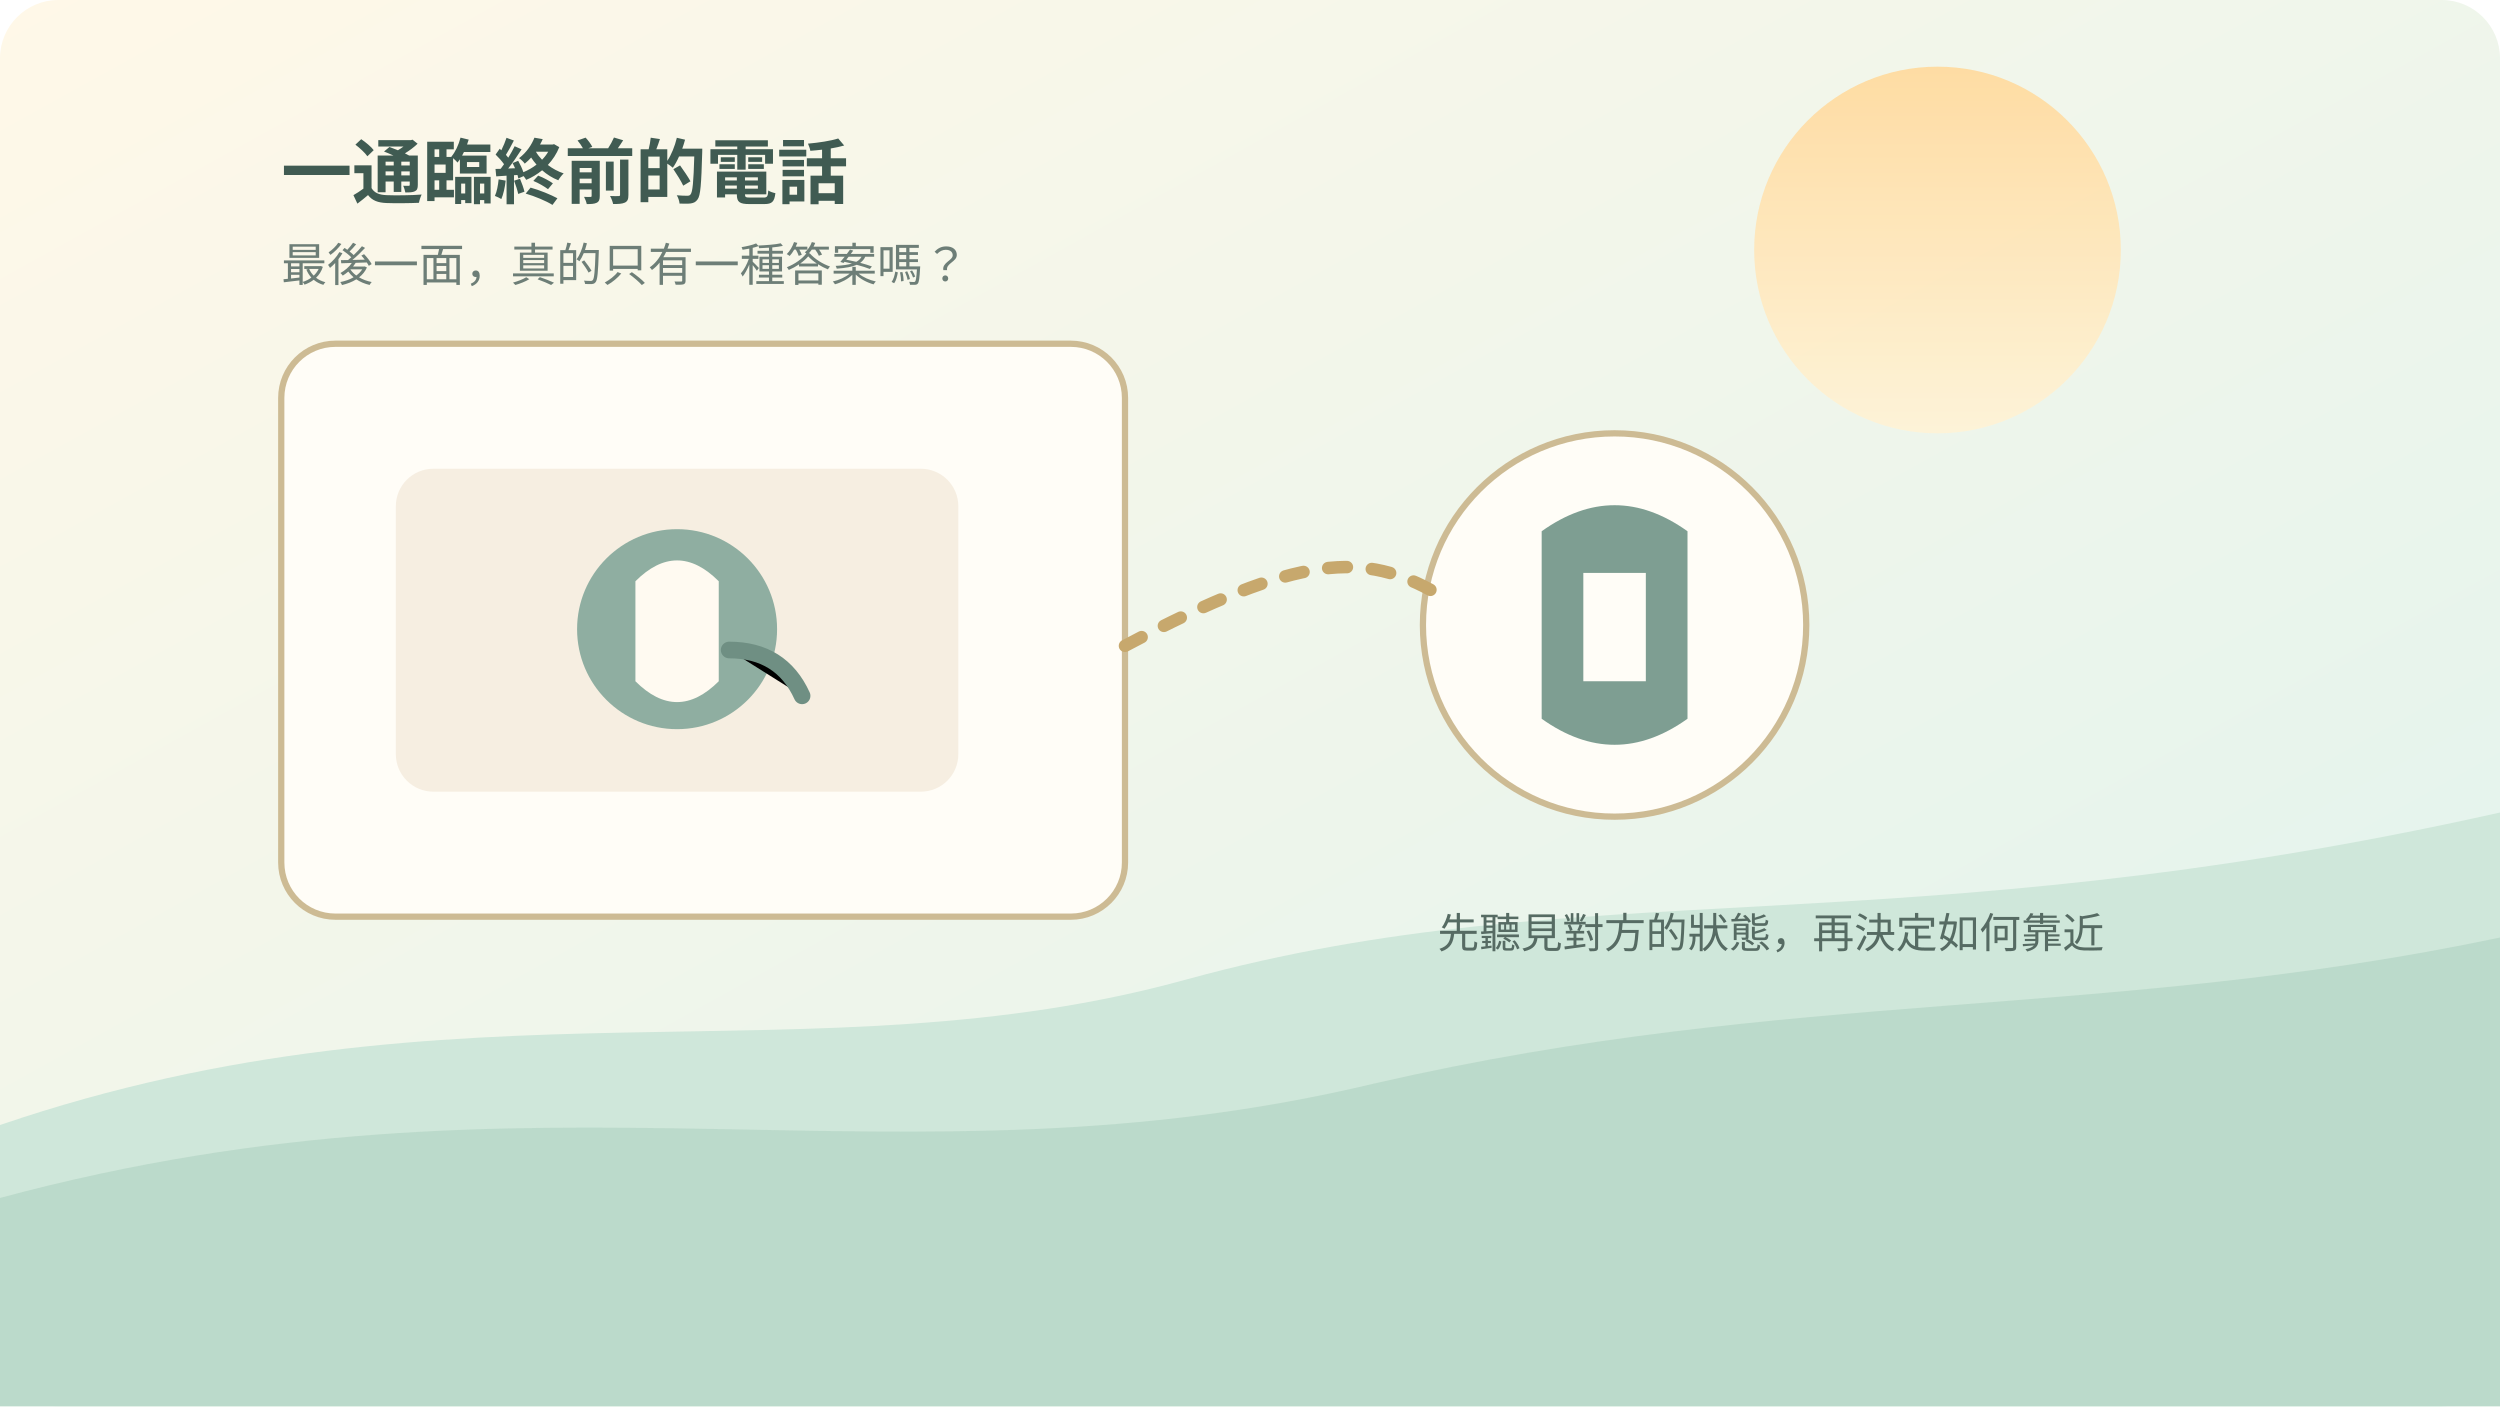
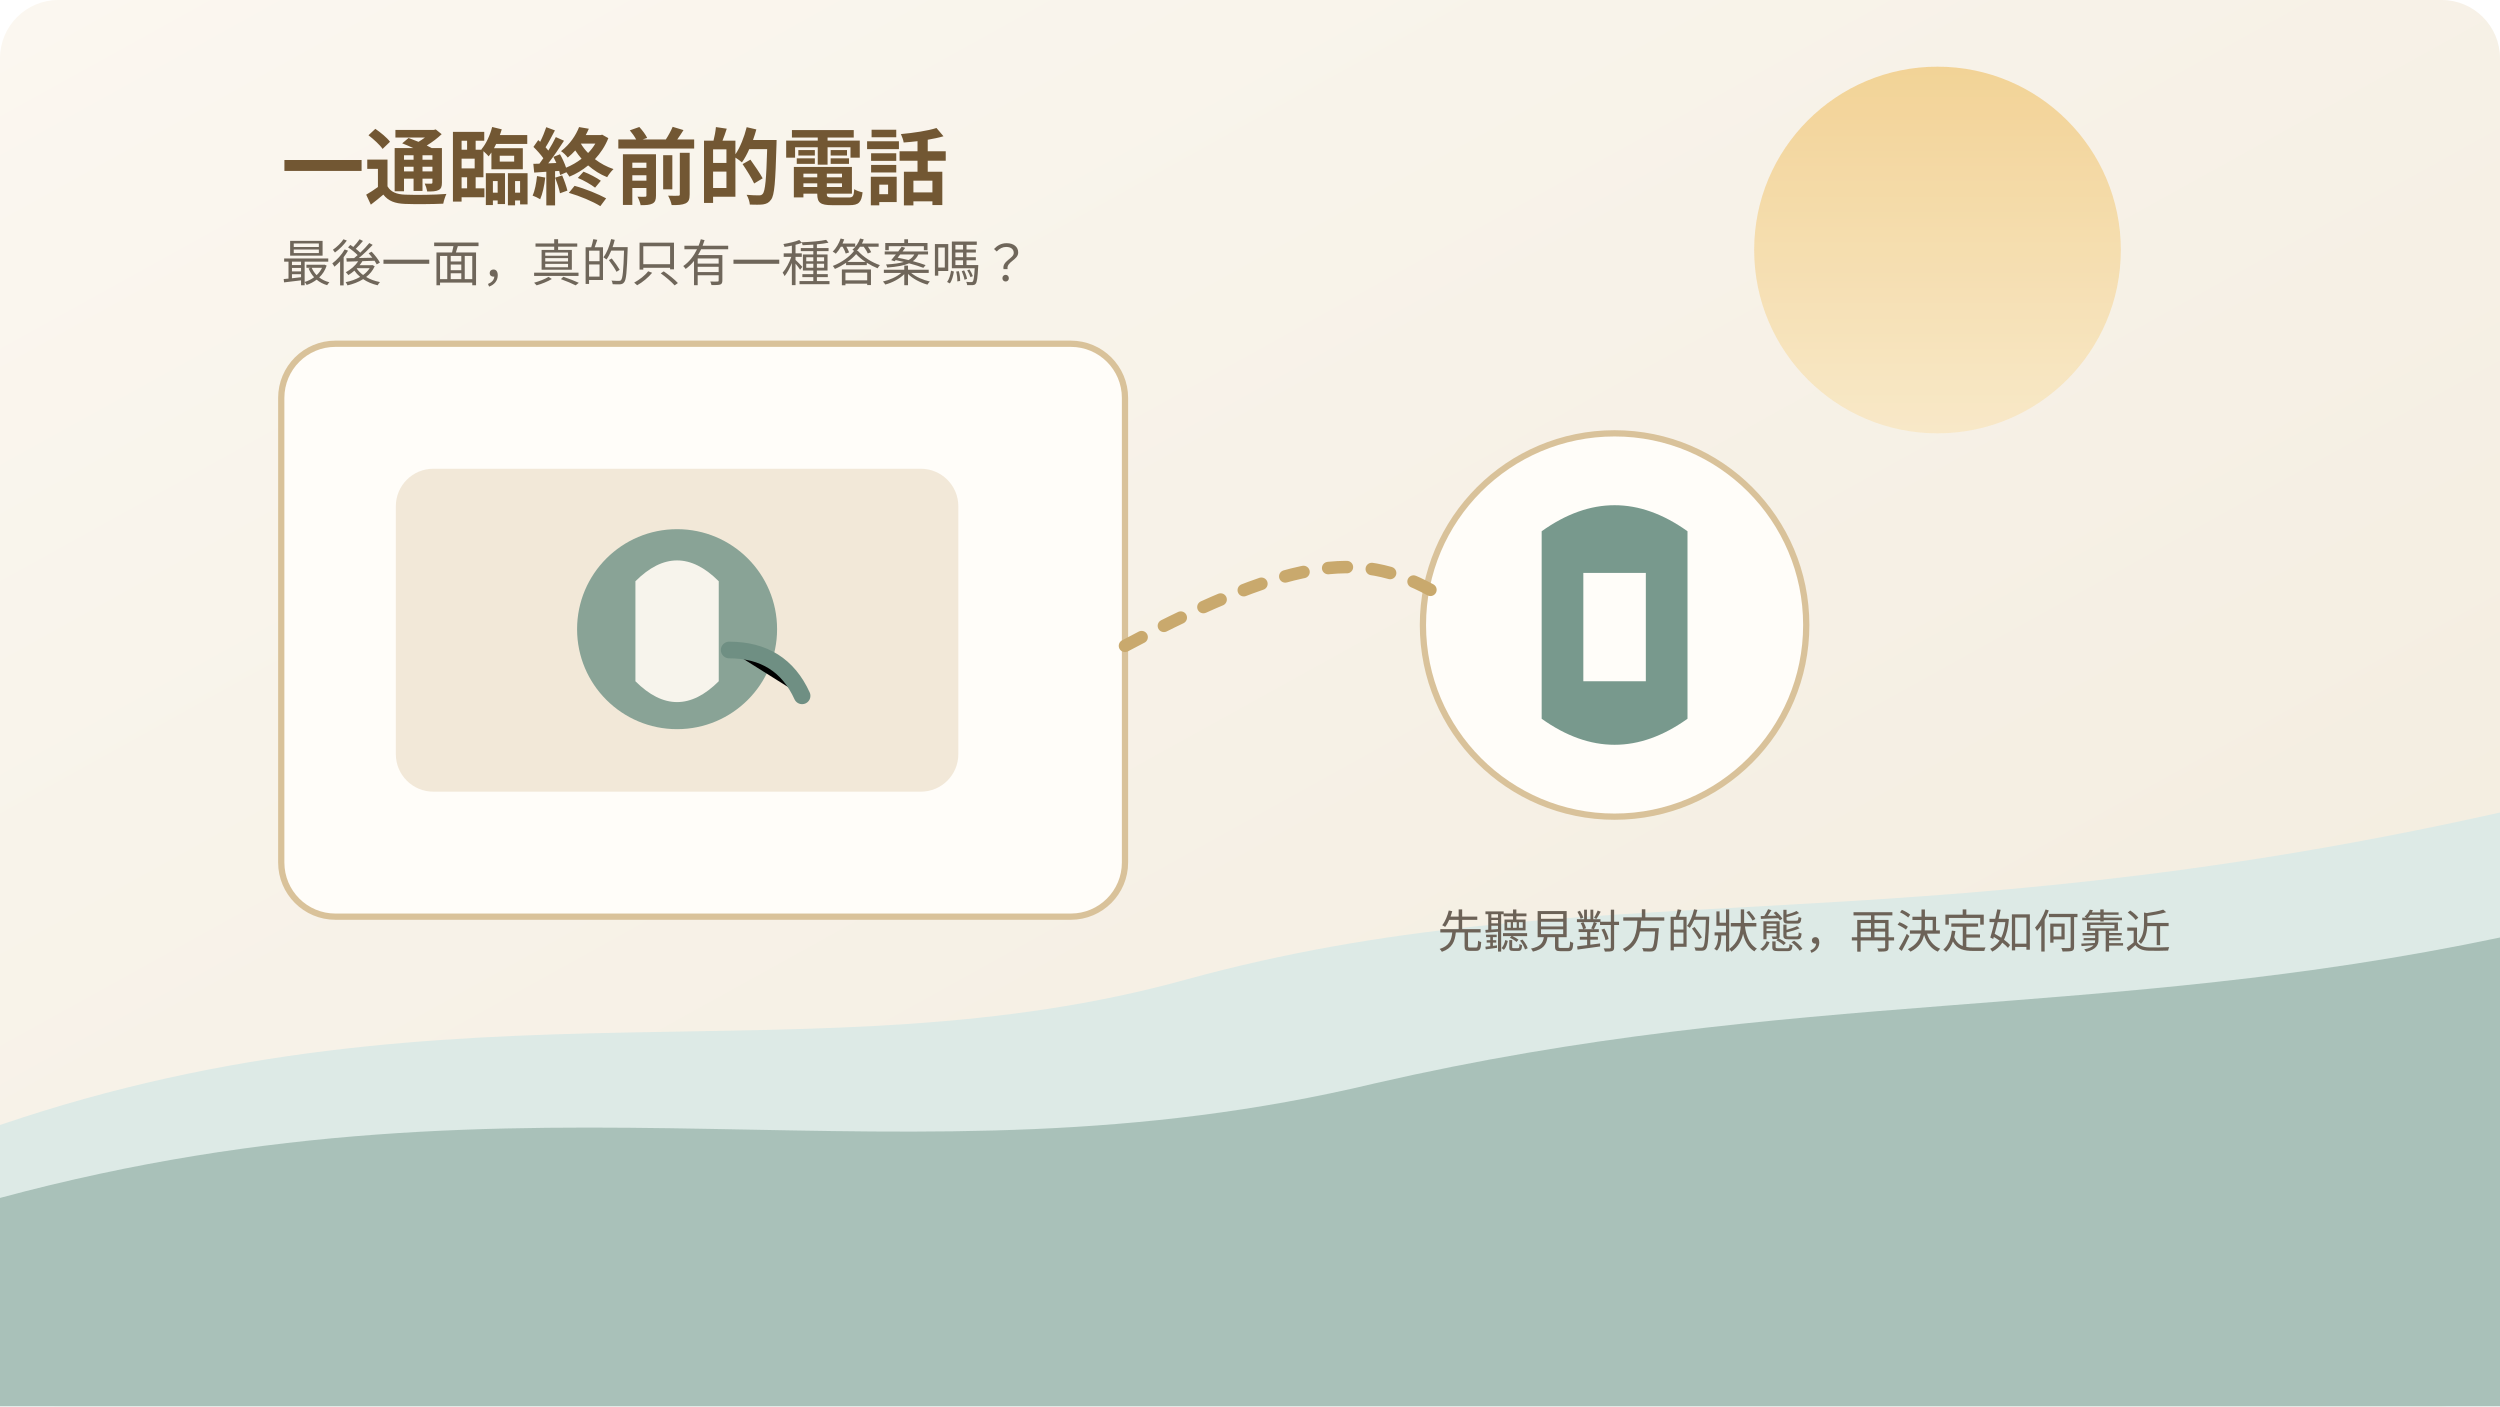
<svg xmlns="http://www.w3.org/2000/svg" width="1200" height="675" viewBox="0 0 1200 675">
  <defs>
    <linearGradient id="bg" x1="0" y1="0" x2="1" y2="1">
-       <stop stop-color="#fff8e8" />
-       <stop offset="1" stop-color="#dff3ee" />
+       <stop stop-color="#FBF7F0" />
+       <stop offset="1" stop-color="#F2EBDD" />
    </linearGradient>
    <linearGradient id="sun" x1="0" y1="0" x2="0" y2="1">
-       <stop stop-color="#ffd99b" />
-       <stop offset="1" stop-color="#fff3d6" />
+       <stop stop-color="#F2CF8D" />
+       <stop offset="1" stop-color="#F8E7C4" />
    </linearGradient>
  </defs>
  <rect width="1200" height="675" rx="28" fill="url(#bg)" />
  <circle cx="930" cy="120" r="88" fill="url(#sun)" opacity=".9" />
-   <path d="M0 540 C220 465 390 520 570 470 C760 418 910 455 1200 390 V675 H0Z" fill="#cfe7da" />
-   <path d="M0 575 C260 505 430 575 660 520 C860 474 1010 490 1200 450 V675 H0Z" fill="#b7d7c7" opacity=".8" />
-   <rect x="135" y="165" width="405" height="275" rx="26" fill="#fffdf7" stroke="#cdbb94" stroke-width="3" />
-   <rect x="190" y="225" width="270" height="155" rx="18" fill="#f6eee1" />
-   <circle cx="325" cy="302" r="48" fill="#8faea1" />
-   <path d="M305 279q20-20 40 0v48q-20 20-40 0z" fill="#fffaf1" />
-   <path d="M350 312q25 0 35 22" stroke="#6f8f83" stroke-width="8" stroke-linecap="round" />
-   <circle cx="775" cy="300" r="92" fill="#fffdf7" stroke="#cdbb94" stroke-width="3" />
-   <path d="M740 255q35-25 70 0v90q-35 25-70 0z" fill="#7e9e92" />
-   <path d="M760 275h30v52h-30z" fill="#fffdf7" />
-   <path d="M540 310 C625 265 655 265 690 285" fill="none" stroke="#c7a86d" stroke-width="6" stroke-linecap="round" stroke-dasharray="9 12" />
-   <text x="135" y="95" font-family="Noto Sans TC, sans-serif" font-size="34" font-weight="700" fill="#405b52">一通臨終前的電話</text>
-   <text x="135" y="135" font-family="Noto Sans TC, sans-serif" font-size="22" fill="#6d7e77">最後一面，真的只有一種答案嗎？</text>
-   <text x="690" y="455" font-family="Noto Sans TC, sans-serif" font-size="20" fill="#566b63">先聽見對方的狀態，再決定如何靠近</text>
+   <path d="M0 540 C220 465 390 520 570 470 C760 418 910 455 1200 390 V675 H0Z" fill="#DDEAE6" />
+   <path d="M0 575 C260 505 430 575 660 520 C860 474 1010 490 1200 450 V675 H0Z" fill="#9CB7AE" opacity=".8" />
+   <rect x="135" y="165" width="405" height="275" rx="26" fill="#FFFDF9" stroke="#D9C29A" stroke-width="3" />
+   <rect x="190" y="225" width="270" height="155" rx="18" fill="#F2E8D8" />
+   <circle cx="325" cy="302" r="48" fill="#89A396" />
+   <path d="M305 279q20-20 40 0v48q-20 20-40 0z" fill="#F7F4EC" />
+   <path d="M350 312q25 0 35 22" stroke="#6F8F83" stroke-width="8" stroke-linecap="round" />
+   <circle cx="775" cy="300" r="92" fill="#FFFDF9" stroke="#D9C29A" stroke-width="3" />
+   <path d="M740 255q35-25 70 0v90q-35 25-70 0z" fill="#78998D" />
+   <path d="M760 275h30v52h-30z" fill="#FFFDF9" />
+   <path d="M540 310 C625 265 655 265 690 285" fill="none" stroke="#C9A96D" stroke-width="6" stroke-linecap="round" stroke-dasharray="9 12" />
+   <text x="135" y="95" font-family="Source Han Serif TC, Noto Serif TC, serif" font-size="40" font-weight="700" fill="#725733">一通臨終前的電話</text>
+   <text x="135" y="135" font-family="Source Han Serif TC, Noto Serif TC, serif" font-size="24" fill="#6F665A">最後一面，真的只有一種答案嗎？</text>
+   <text x="690" y="455" font-family="Source Han Serif TC, Noto Serif TC, serif" font-size="22" fill="#6C6257">先聽見對方的狀態，再決定如何靠近</text>
</svg>
